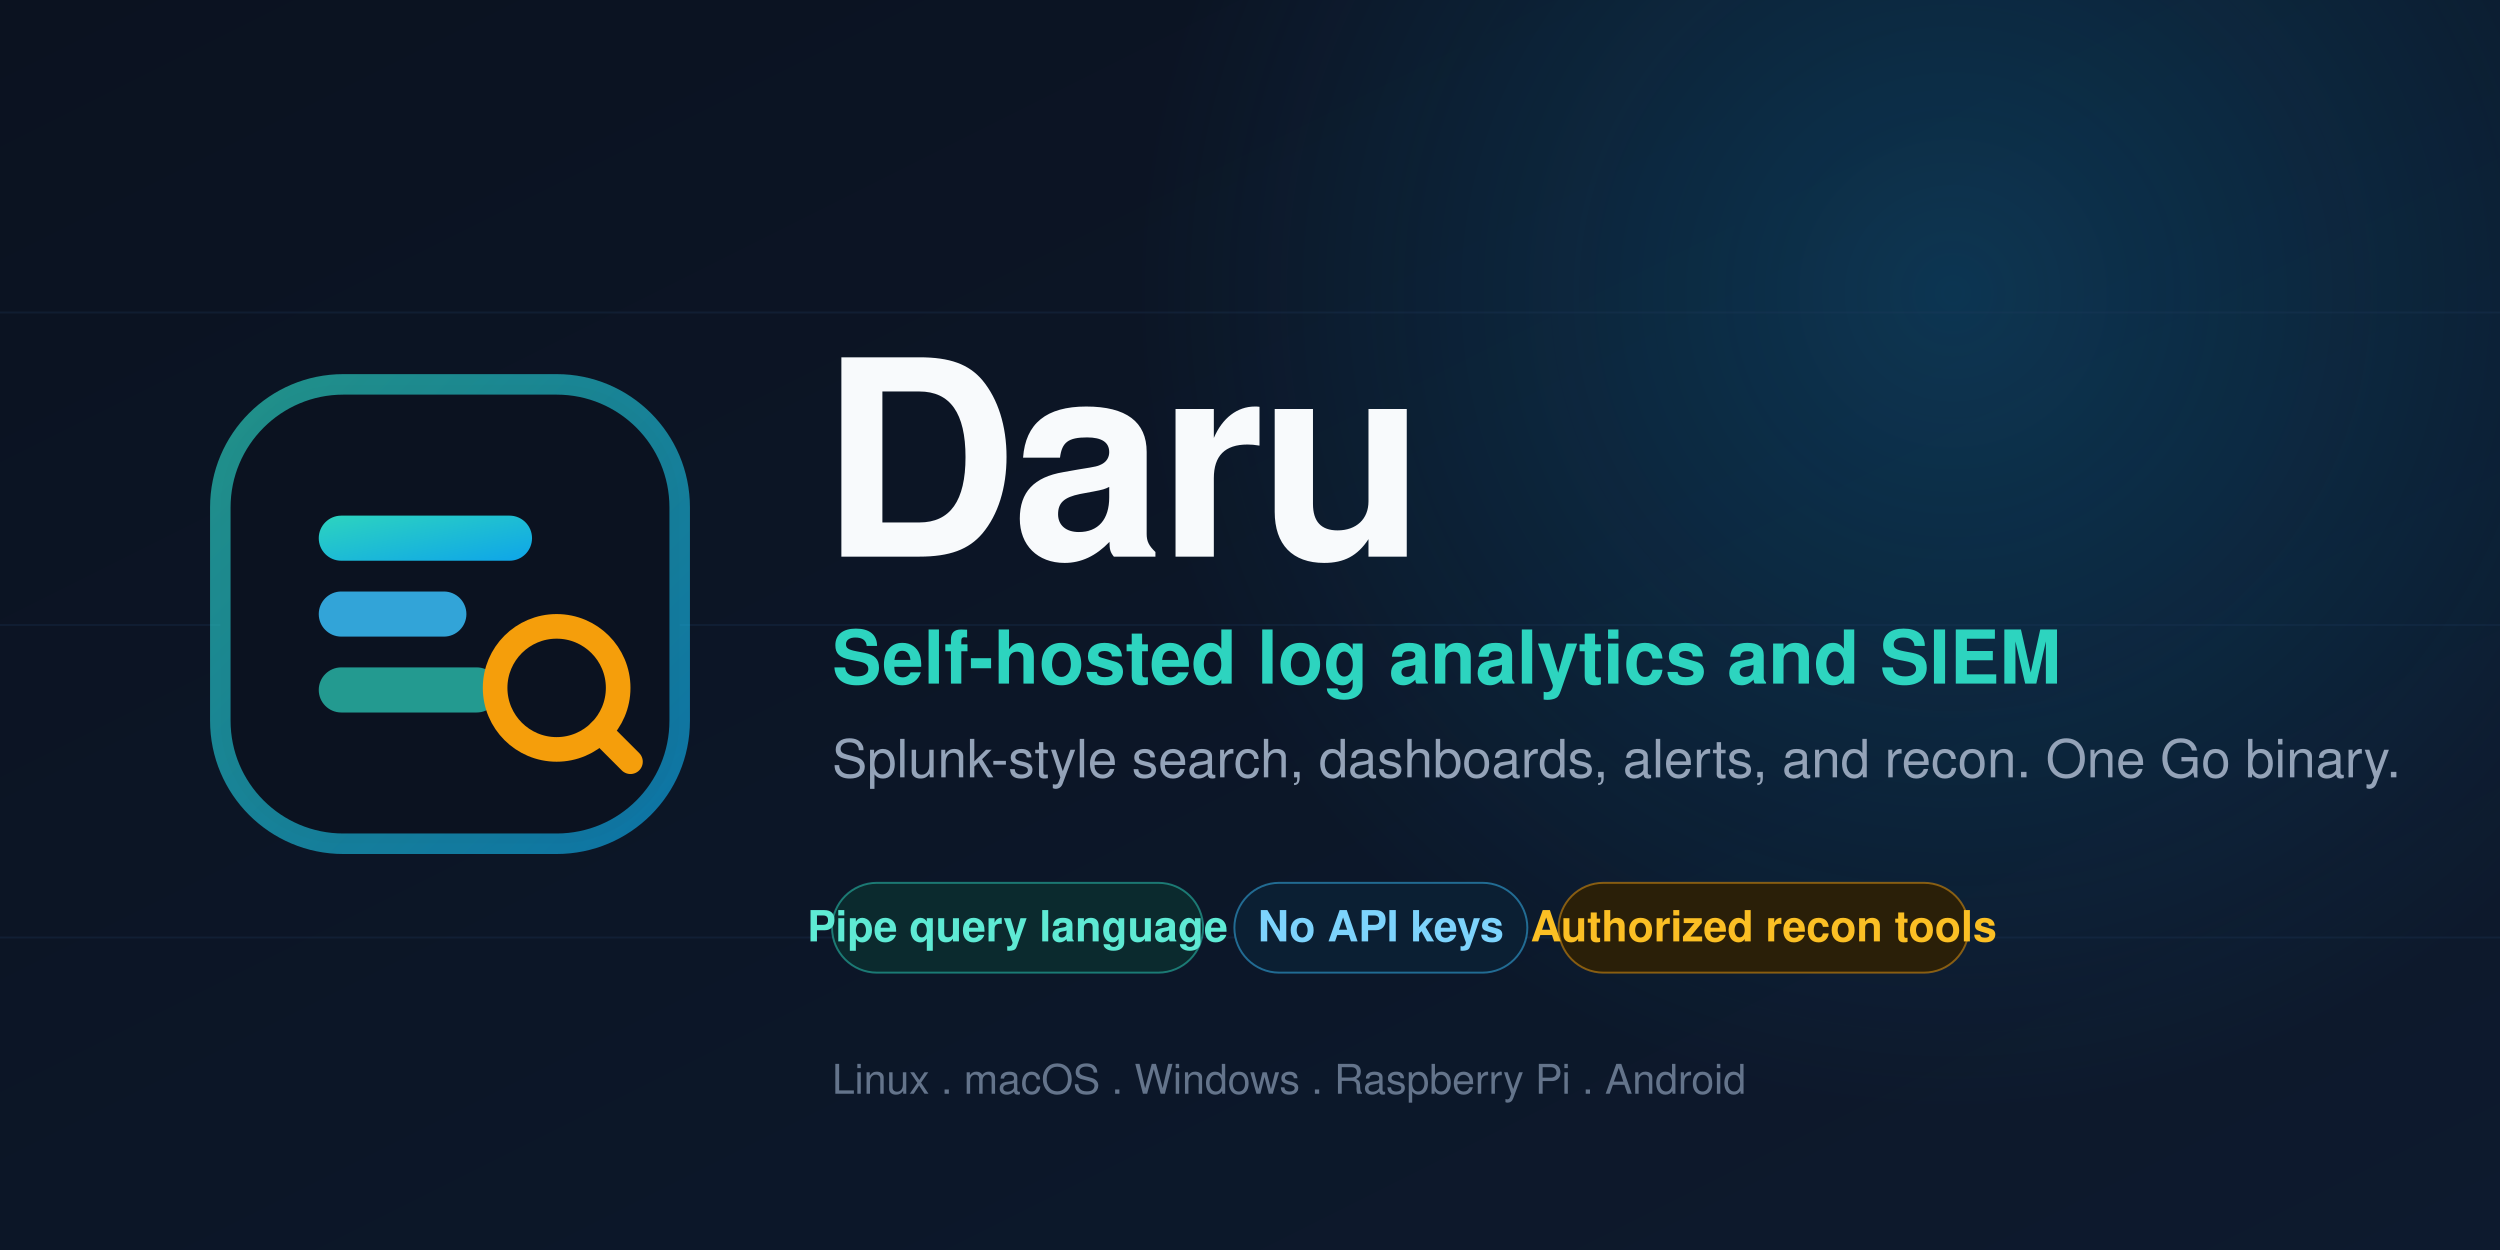
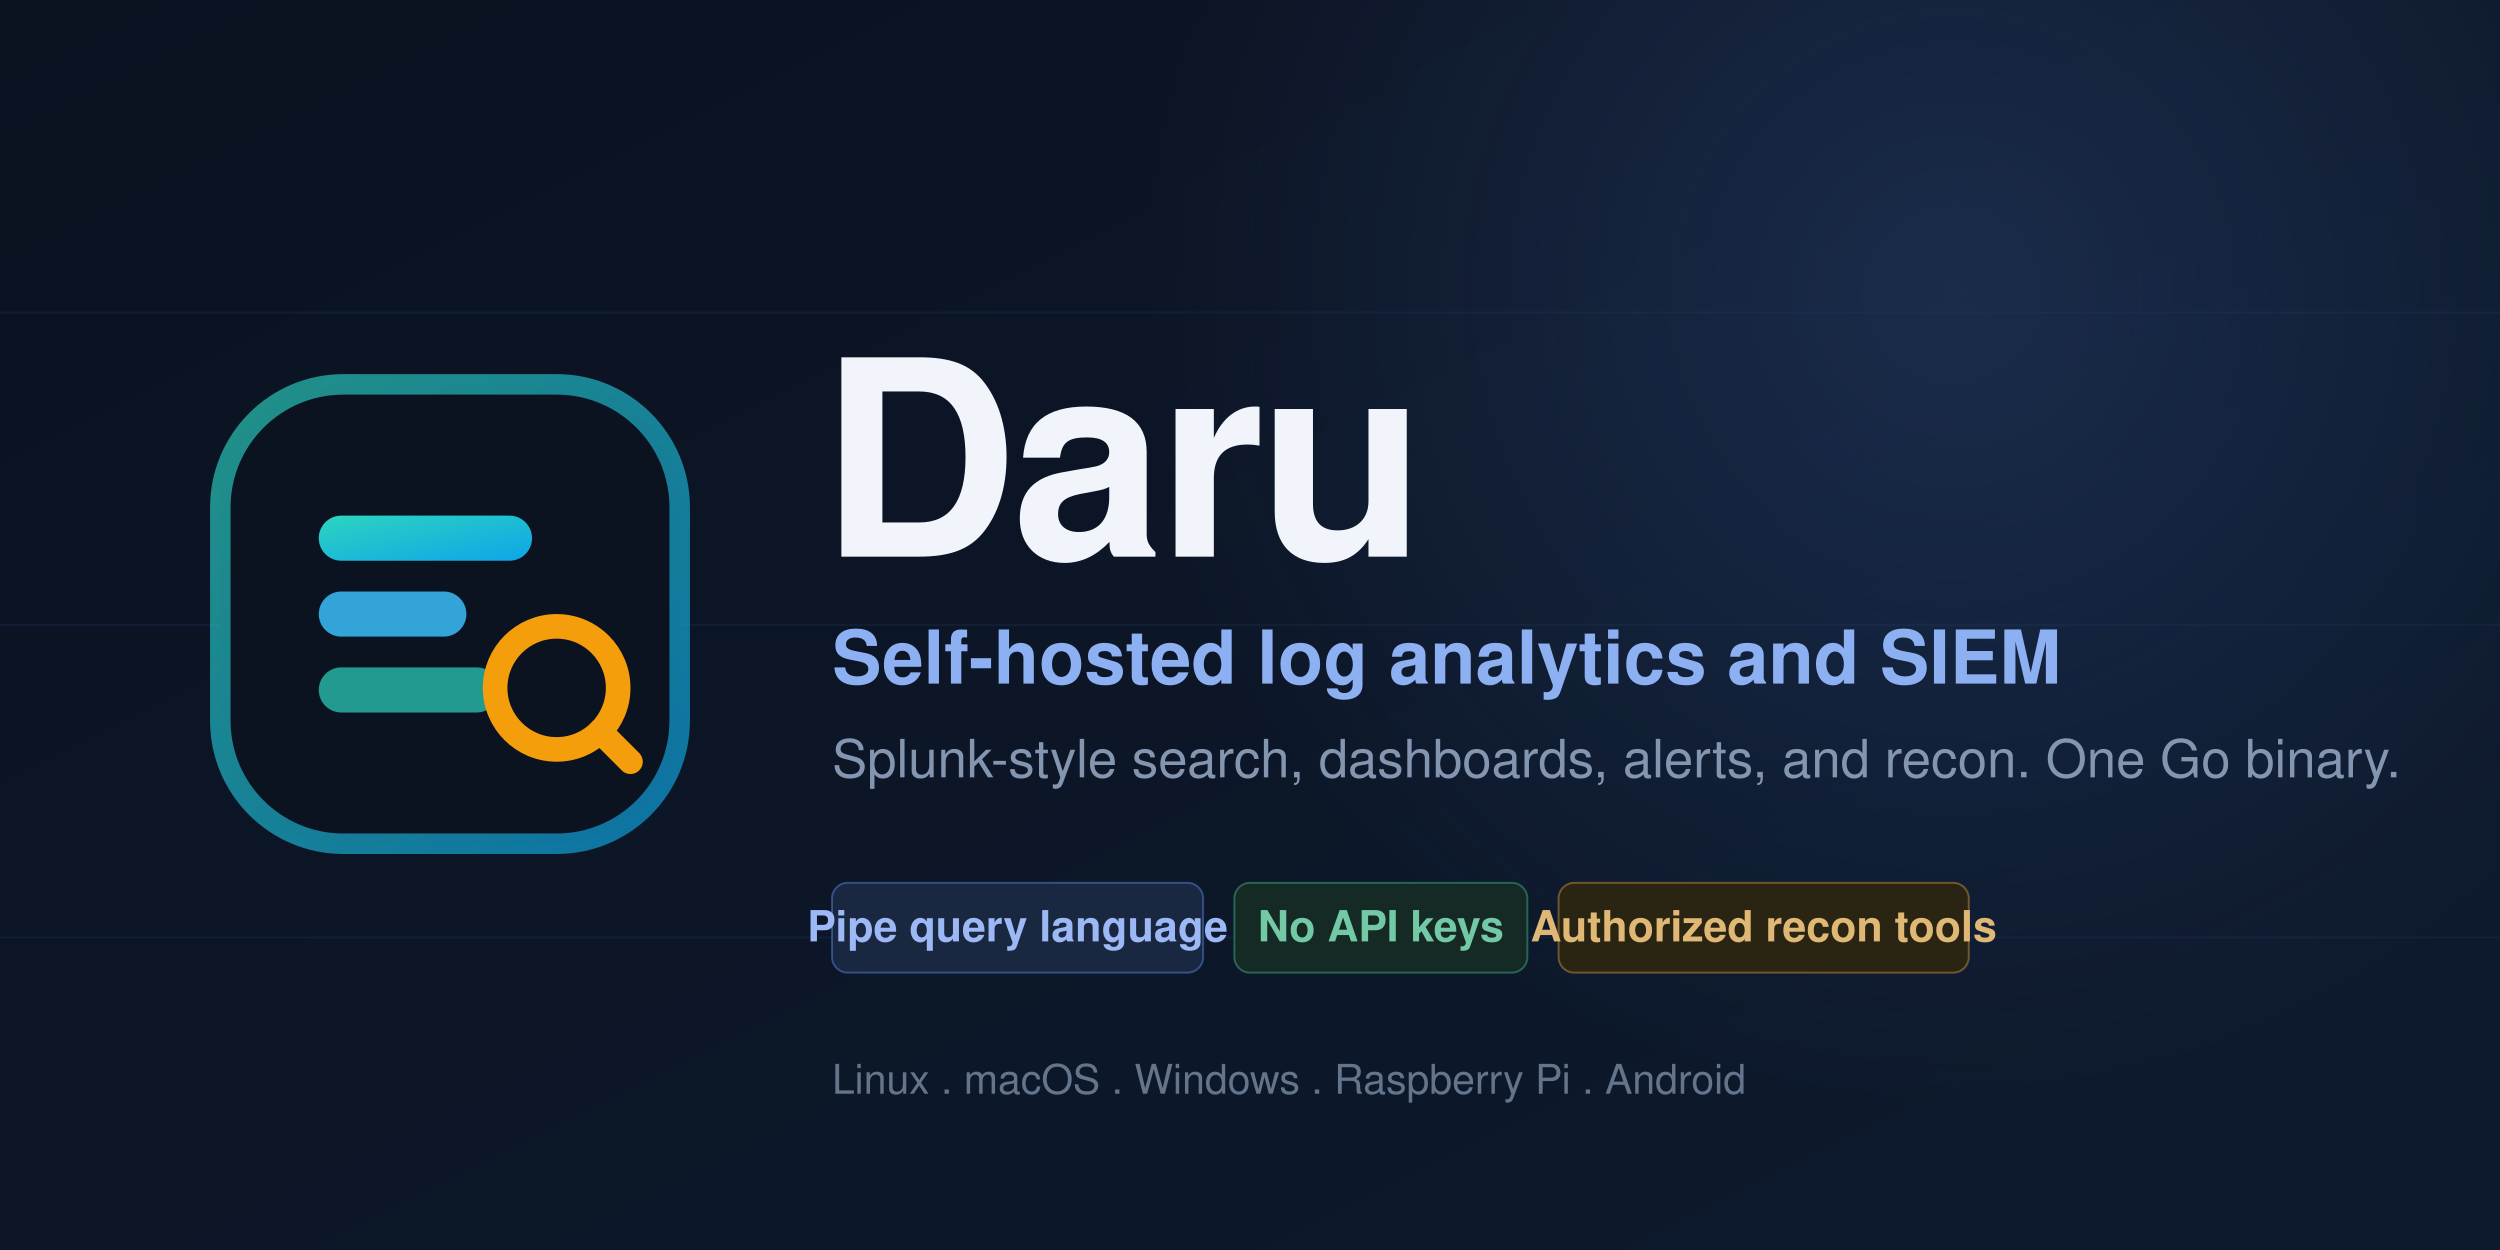
<svg xmlns="http://www.w3.org/2000/svg" viewBox="0 0 1280 640" role="img" aria-label="Daru">
  <defs>
    <linearGradient id="d" x1="0" y1="0" x2="1" y2="1">
      <stop offset="0" stop-color="#2dd4bf" />
      <stop offset="1" stop-color="#0ea5e9" />
    </linearGradient>
    <linearGradient id="bg" x1="0" y1="0" x2="1" y2="1">
      <stop offset="0" stop-color="#0b1220" />
      <stop offset="1" stop-color="#0d1a2e" />
    </linearGradient>
    <radialGradient id="glow" cx="0.5" cy="0.5" r="0.5">
-       <stop offset="0" stop-color="#0ea5e9" stop-opacity="0.22" />
-       <stop offset="1" stop-color="#0ea5e9" stop-opacity="0" />
+       <stop offset="0" stop-color="#5b8def" stop-opacity="0.18" />
+       <stop offset="1" stop-color="#5b8def" stop-opacity="0" />
    </radialGradient>
  </defs>
  <rect width="1280" height="640" fill="url(#bg)" />
  <circle cx="1000" cy="150" r="420" fill="url(#glow)" />
  <g stroke="#1e3a5f" stroke-width="1" opacity="0.25">
    <line x1="0" y1="160" x2="1280" y2="160" />
    <line x1="0" y1="320" x2="1280" y2="320" />
    <line x1="0" y1="480" x2="1280" y2="480" />
  </g>
  <g transform="translate(96,180) scale(4.2)">
    <rect x="4" y="4" width="56" height="56" rx="15" fill="#0b1220" />
    <rect x="4" y="4" width="56" height="56" rx="15" fill="none" stroke="url(#d)" stroke-width="2.5" opacity="0.65" />
    <rect x="16" y="20" width="26" height="5.5" rx="2.75" fill="url(#d)" />
    <rect x="16" y="29.25" width="18" height="5.5" rx="2.75" fill="#38bdf8" opacity="0.85" />
    <rect x="16" y="38.5" width="22" height="5.5" rx="2.75" fill="#2dd4bf" opacity="0.7" />
    <circle cx="45" cy="41" r="7.5" fill="none" stroke="#f59e0b" stroke-width="3" />
    <line x1="50.3" y1="46.3" x2="54" y2="50" stroke="#f59e0b" stroke-width="3" stroke-linecap="round" />
  </g>
-   <text x="420" y="285" font-family="-apple-system, Segoe UI, Helvetica, Arial, sans-serif" font-size="140" font-weight="800" fill="#f8fafc" letter-spacing="-3">Daru</text>
-   <text x="426" y="350" font-family="-apple-system, Segoe UI, Helvetica, Arial, sans-serif" font-size="38" font-weight="600" fill="#2dd4bf">Self-hosted log analytics and SIEM</text>
-   <text x="426" y="398" font-family="-apple-system, Segoe UI, Helvetica, Arial, sans-serif" font-size="27" font-weight="400" fill="#94a3b8">Splunk-style search, dashboards, alerts, and recon. One Go binary.</text>
+   <text x="420" y="285" font-family="-apple-system, Segoe UI, Helvetica, Arial, sans-serif" font-size="140" font-weight="800" fill="#f1f5fb" letter-spacing="-3">Daru</text>
+   <text x="426" y="350" font-family="-apple-system, Segoe UI, Helvetica, Arial, sans-serif" font-size="38" font-weight="600" fill="#8db0f2">Self-hosted log analytics and SIEM</text>
+   <text x="426" y="398" font-family="-apple-system, Segoe UI, Helvetica, Arial, sans-serif" font-size="27" font-weight="400" fill="#8495b0">Splunk-style search, dashboards, alerts, and recon. One Go binary.</text>
  <g font-family="-apple-system, Segoe UI, Helvetica, Arial, sans-serif" font-size="22" font-weight="600">
    <g transform="translate(426,452)">
-       <rect x="0" y="0" width="190" height="46" rx="23" fill="#0b2a2e" stroke="#2dd4bf" stroke-opacity="0.5" />
-       <text x="95" y="30" fill="#5eead4" text-anchor="middle">Pipe query language</text>
+       <rect x="0" y="0" width="190" height="46" rx="8" fill="#1a2740" stroke="#5b8def" stroke-opacity="0.45" />
+       <text x="95" y="30" fill="#9cb8f5" text-anchor="middle">Pipe query language</text>
    </g>
    <g transform="translate(632,452)">
-       <rect x="0" y="0" width="150" height="46" rx="23" fill="#0b1f33" stroke="#38bdf8" stroke-opacity="0.5" />
-       <text x="75" y="30" fill="#7dd3fc" text-anchor="middle">No API keys</text>
+       <rect x="0" y="0" width="150" height="46" rx="8" fill="#152a24" stroke="#45b887" stroke-opacity="0.45" />
+       <text x="75" y="30" fill="#73c9a6" text-anchor="middle">No API keys</text>
    </g>
    <g transform="translate(798,452)">
-       <rect x="0" y="0" width="210" height="46" rx="23" fill="#2a1f08" stroke="#f59e0b" stroke-opacity="0.5" />
-       <text x="105" y="30" fill="#fbbf24" text-anchor="middle">Authorized recon tools</text>
+       <rect x="0" y="0" width="210" height="46" rx="8" fill="#2a2412" stroke="#d59b3f" stroke-opacity="0.45" />
+       <text x="105" y="30" fill="#e0b876" text-anchor="middle">Authorized recon tools</text>
    </g>
  </g>
  <text x="426" y="560" font-family="-apple-system, Segoe UI, Helvetica, Arial, sans-serif" font-size="21" font-weight="500" fill="#64748b">Linux  .  macOS  .  Windows  .  Raspberry Pi  .  Android</text>
</svg>
